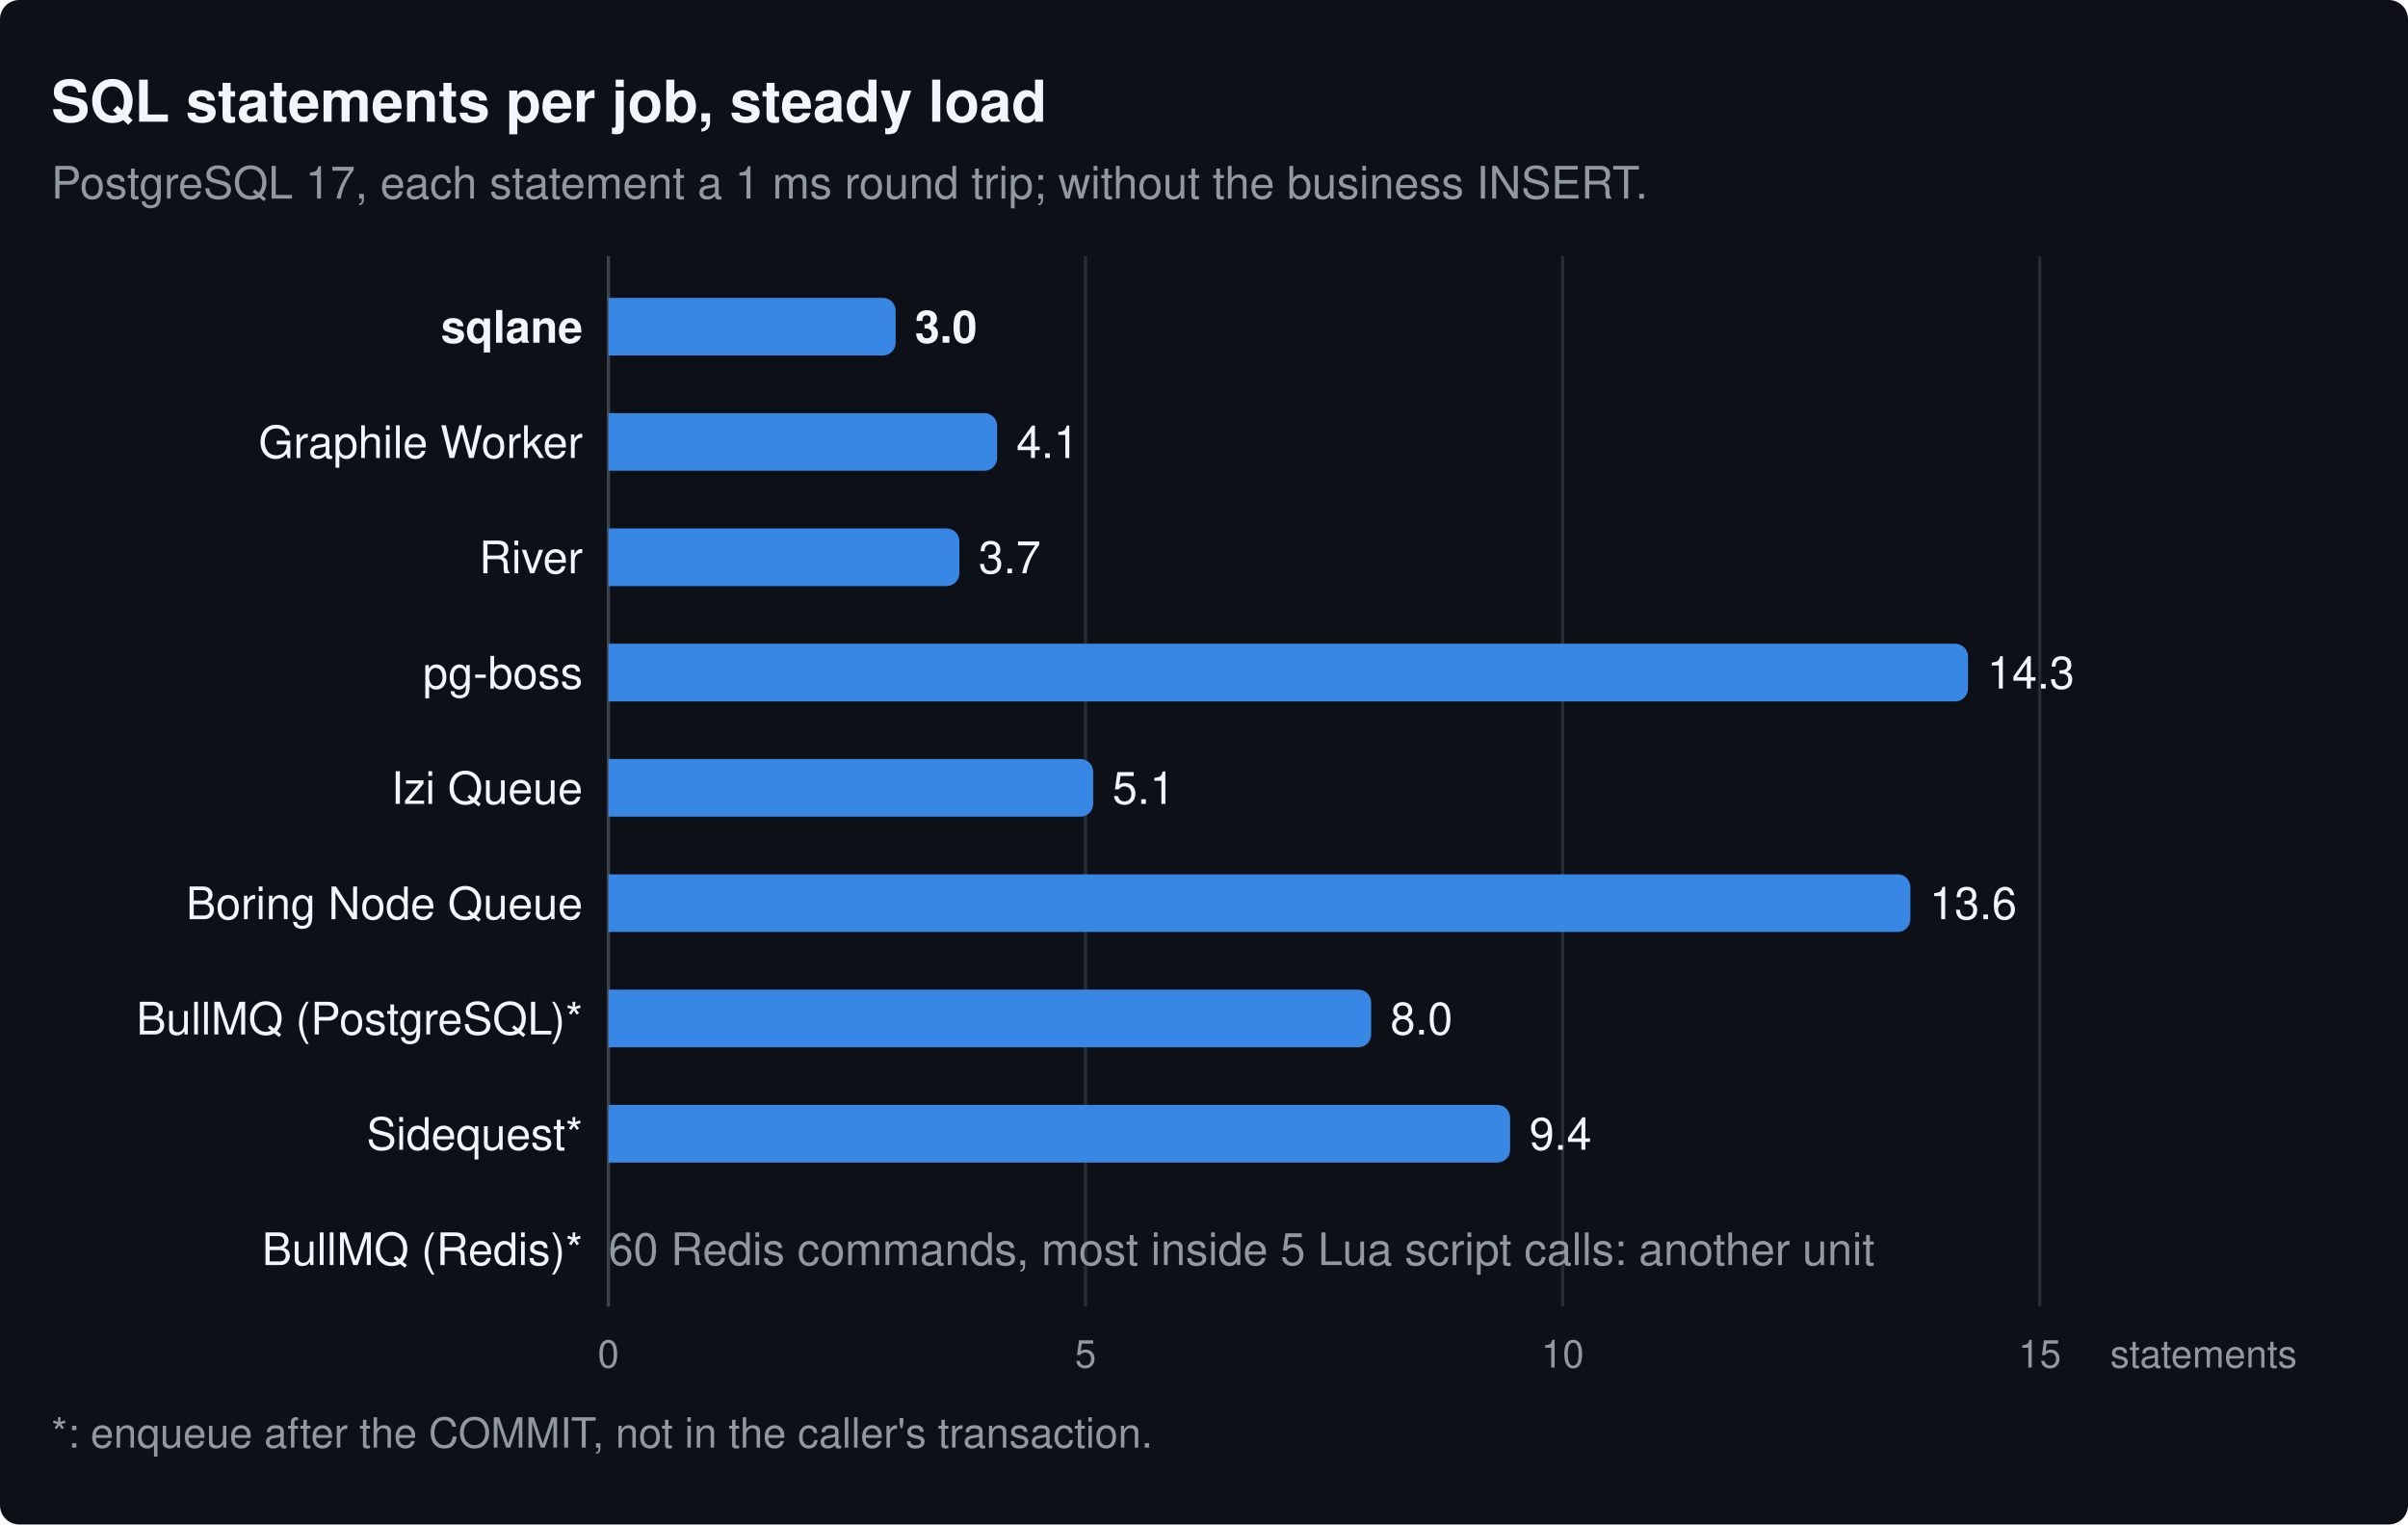
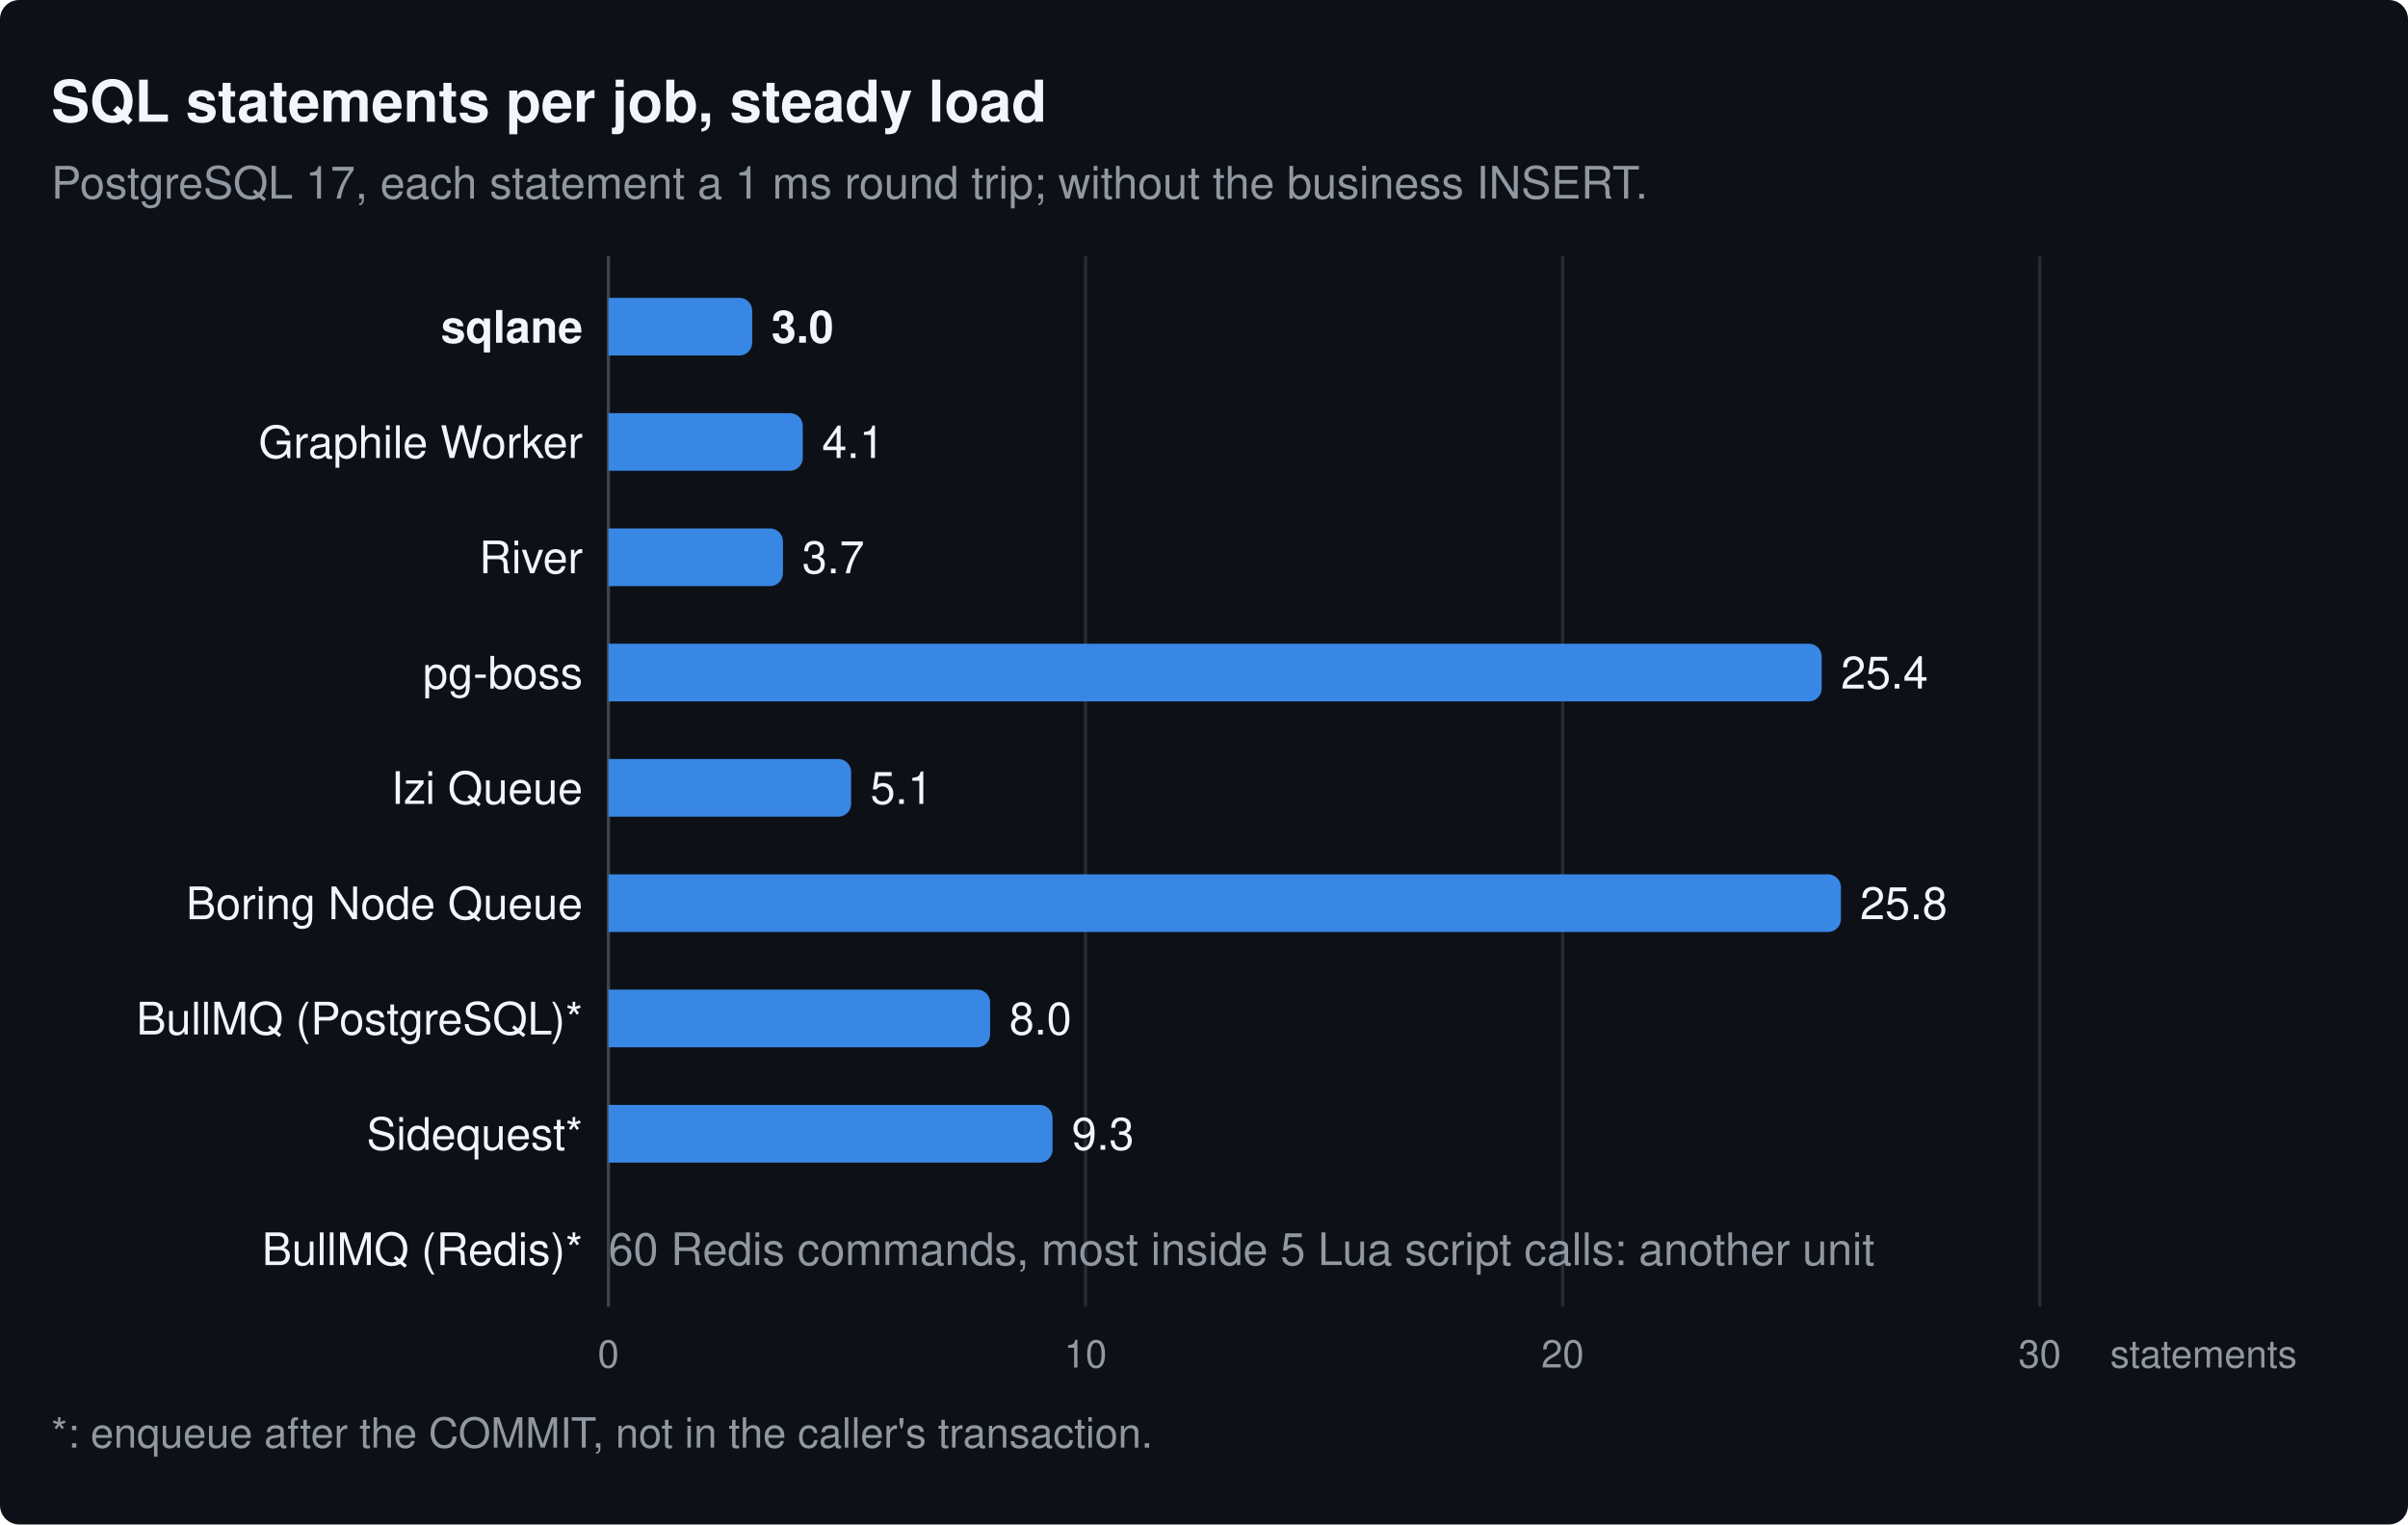
<svg xmlns="http://www.w3.org/2000/svg" width="752" height="476" viewBox="0 0 752 476" font-family="-apple-system, BlinkMacSystemFont, 'Segoe UI', Helvetica, Arial, sans-serif" role="img" aria-label="SQL statements per job, steady load">
  <rect width="752" height="476" rx="6" fill="#0d1117" />
  <g transform="translate(16 16)">
    <text x="0" y="22" font-size="18" font-weight="600" fill="#f0f6fc">SQL statements per job, steady load</text>
    <text x="0" y="46" font-size="14" fill="#9198a1">PostgreSQL 17, each statement a 1 ms round trip; without the business INSERT.</text>
    <line x1="174.0" y1="64" x2="174.0" y2="392" stroke="#3d444d" />
    <text x="174.0" y="411" font-size="12" fill="#9198a1" text-anchor="middle">0</text>
    <line x1="323.0" y1="64" x2="323.0" y2="392" stroke="#262c36" />
-     <text x="323.0" y="411" font-size="12" fill="#9198a1" text-anchor="middle">5</text>
+     <text x="323.0" y="411" font-size="12" fill="#9198a1" text-anchor="middle">10</text>
    <line x1="472.0" y1="64" x2="472.0" y2="392" stroke="#262c36" />
-     <text x="472.0" y="411" font-size="12" fill="#9198a1" text-anchor="middle">10</text>
+     <text x="472.0" y="411" font-size="12" fill="#9198a1" text-anchor="middle">20</text>
    <line x1="621.0" y1="64" x2="621.0" y2="392" stroke="#262c36" />
-     <text x="621.0" y="411" font-size="12" fill="#9198a1" text-anchor="middle">15</text>
+     <text x="621.0" y="411" font-size="12" fill="#9198a1" text-anchor="middle">30</text>
    <text x="643" y="411" font-size="12" fill="#9198a1">statements</text>
    <text x="0" y="436" font-size="13" fill="#9198a1">*: enqueue after the COMMIT, not in the caller's transaction.</text>
    <text x="166" y="91" font-size="14" fill="#f0f6fc" text-anchor="end" font-weight="600">sqlane</text>
-     <path d="M174,77H259.7A4,4 0 0 1 263.7,81V91A4,4 0 0 1 259.7,95H174Z" fill="#3987e5" />
-     <text x="269.7" y="91" font-size="14" fill="#f0f6fc" font-weight="600">3.0</text>
+     <path d="M174,77H214.9A4,4 0 0 1 218.9,81V91A4,4 0 0 1 214.9,95H174Z" fill="#3987e5" />
+     <text x="224.9" y="91" font-size="14" fill="#f0f6fc" font-weight="600">3.0</text>
    <text x="166" y="127" font-size="14" fill="#f0f6fc" text-anchor="end">Graphile Worker</text>
-     <path d="M174,113H291.4A4,4 0 0 1 295.4,117V127A4,4 0 0 1 291.4,131H174Z" fill="#3987e5" />
-     <text x="301.4" y="127" font-size="14" fill="#f0f6fc">4.1</text>
+     <path d="M174,113H230.7A4,4 0 0 1 234.7,117V127A4,4 0 0 1 230.7,131H174Z" fill="#3987e5" />
+     <text x="240.7" y="127" font-size="14" fill="#f0f6fc">4.1</text>
    <text x="166" y="163" font-size="14" fill="#f0f6fc" text-anchor="end">River</text>
-     <path d="M174,149H279.6A4,4 0 0 1 283.6,153V163A4,4 0 0 1 279.6,167H174Z" fill="#3987e5" />
-     <text x="289.6" y="163" font-size="14" fill="#f0f6fc">3.7</text>
+     <path d="M174,149H224.5A4,4 0 0 1 228.5,153V163A4,4 0 0 1 224.5,167H174Z" fill="#3987e5" />
+     <text x="234.5" y="163" font-size="14" fill="#f0f6fc">3.7</text>
    <text x="166" y="199" font-size="14" fill="#f0f6fc" text-anchor="end">pg-boss</text>
-     <path d="M174,185H594.6A4,4 0 0 1 598.6,189V199A4,4 0 0 1 594.6,203H174Z" fill="#3987e5" />
-     <text x="604.6" y="199" font-size="14" fill="#f0f6fc">14.3</text>
+     <path d="M174,185H548.9A4,4 0 0 1 552.9,189V199A4,4 0 0 1 548.9,203H174Z" fill="#3987e5" />
+     <text x="558.9" y="199" font-size="14" fill="#f0f6fc">25.4</text>
    <text x="166" y="235" font-size="14" fill="#f0f6fc" text-anchor="end">Izi Queue</text>
-     <path d="M174,221H321.4A4,4 0 0 1 325.4,225V235A4,4 0 0 1 321.4,239H174Z" fill="#3987e5" />
-     <text x="331.4" y="235" font-size="14" fill="#f0f6fc">5.1</text>
+     <path d="M174,221H245.8A4,4 0 0 1 249.8,225V235A4,4 0 0 1 245.8,239H174Z" fill="#3987e5" />
+     <text x="255.8" y="235" font-size="14" fill="#f0f6fc">5.1</text>
    <text x="166" y="271" font-size="14" fill="#f0f6fc" text-anchor="end">Boring Node Queue</text>
-     <path d="M174,257H576.6A4,4 0 0 1 580.6,261V271A4,4 0 0 1 576.6,275H174Z" fill="#3987e5" />
-     <text x="586.6" y="271" font-size="14" fill="#f0f6fc">13.6</text>
+     <path d="M174,257H554.9A4,4 0 0 1 558.9,261V271A4,4 0 0 1 554.9,275H174Z" fill="#3987e5" />
+     <text x="564.9" y="271" font-size="14" fill="#f0f6fc">25.8</text>
    <text x="166" y="307" font-size="14" fill="#f0f6fc" text-anchor="end">BullMQ (PostgreSQL)*</text>
-     <path d="M174,293H408.2A4,4 0 0 1 412.2,297V307A4,4 0 0 1 408.2,311H174Z" fill="#3987e5" />
-     <text x="418.2" y="307" font-size="14" fill="#f0f6fc">8.0</text>
+     <path d="M174,293H289.2A4,4 0 0 1 293.2,297V307A4,4 0 0 1 289.2,311H174Z" fill="#3987e5" />
+     <text x="299.2" y="307" font-size="14" fill="#f0f6fc">8.0</text>
    <text x="166" y="343" font-size="14" fill="#f0f6fc" text-anchor="end">Sidequest*</text>
-     <path d="M174,329H451.6A4,4 0 0 1 455.6,333V343A4,4 0 0 1 451.6,347H174Z" fill="#3987e5" />
-     <text x="461.6" y="343" font-size="14" fill="#f0f6fc">9.4</text>
+     <path d="M174,329H308.7A4,4 0 0 1 312.7,333V343A4,4 0 0 1 308.7,347H174Z" fill="#3987e5" />
+     <text x="318.7" y="343" font-size="14" fill="#f0f6fc">9.3</text>
    <text x="166" y="379" font-size="14" fill="#f0f6fc" text-anchor="end">BullMQ (Redis)*</text>
    <text x="174.0" y="379" font-size="14" fill="#9198a1">60 Redis commands, most inside 5 Lua script calls: another unit</text>
  </g>
</svg>
